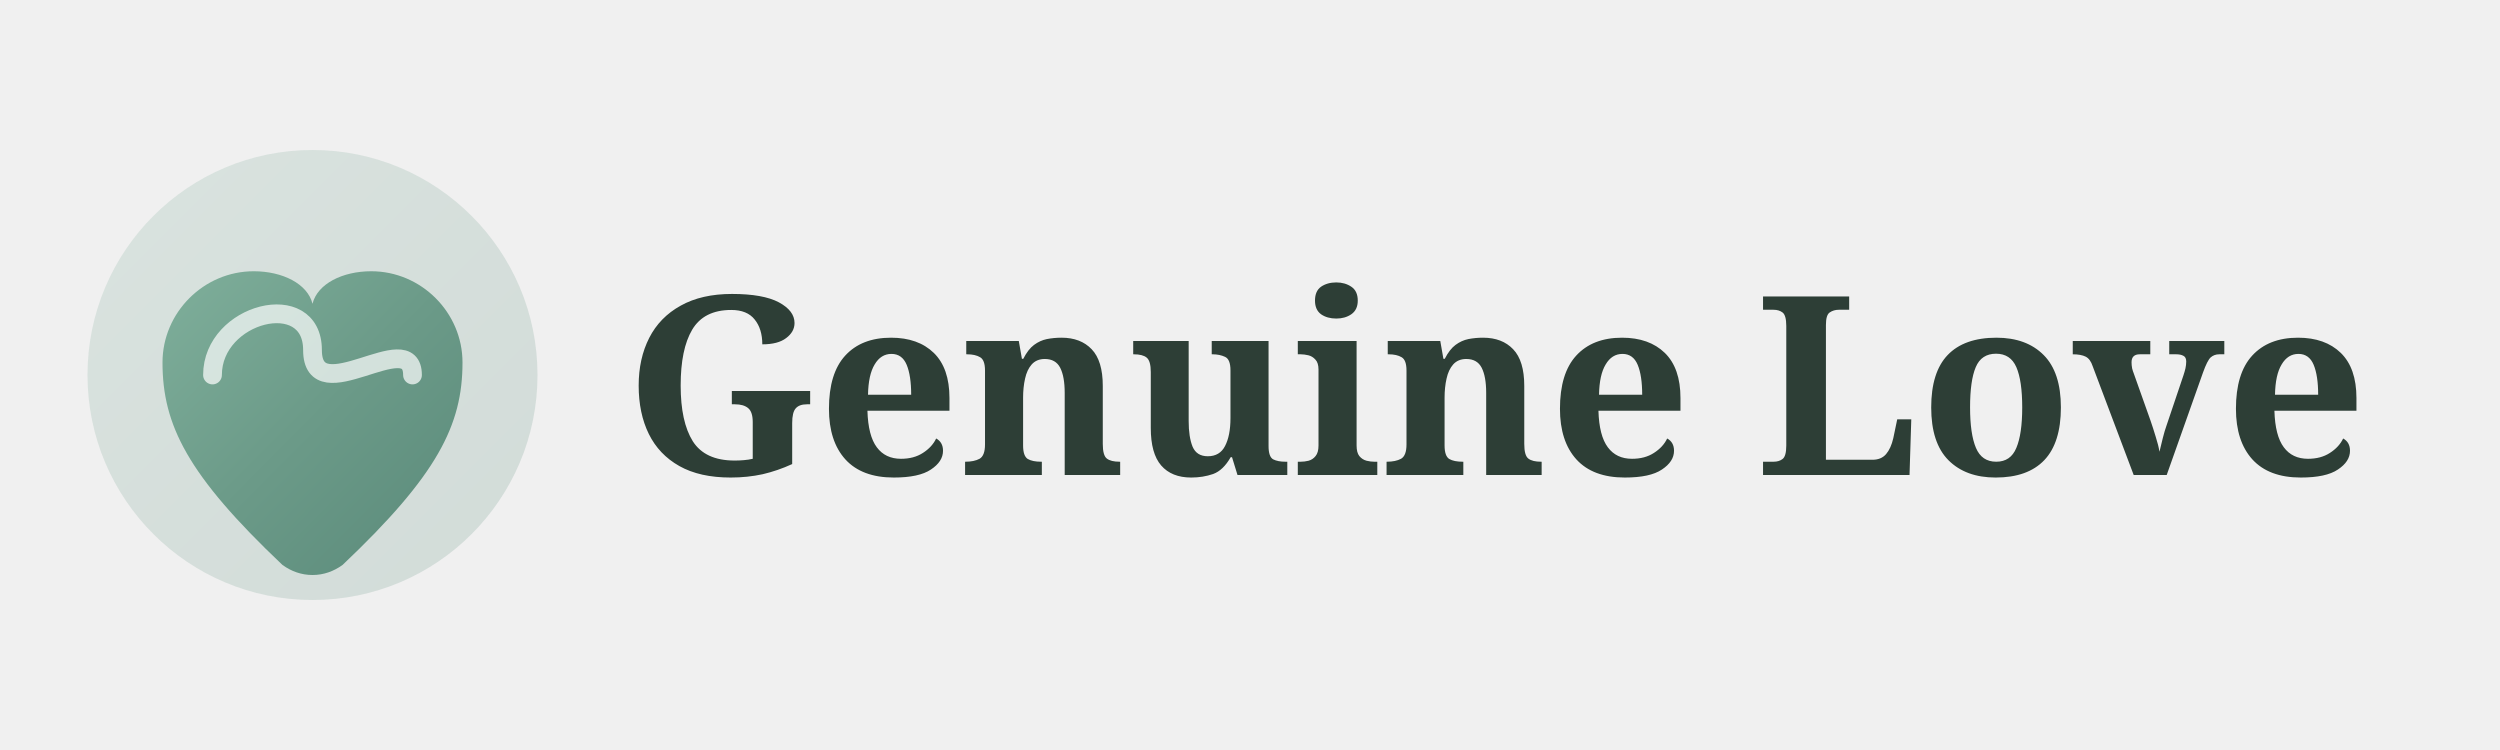
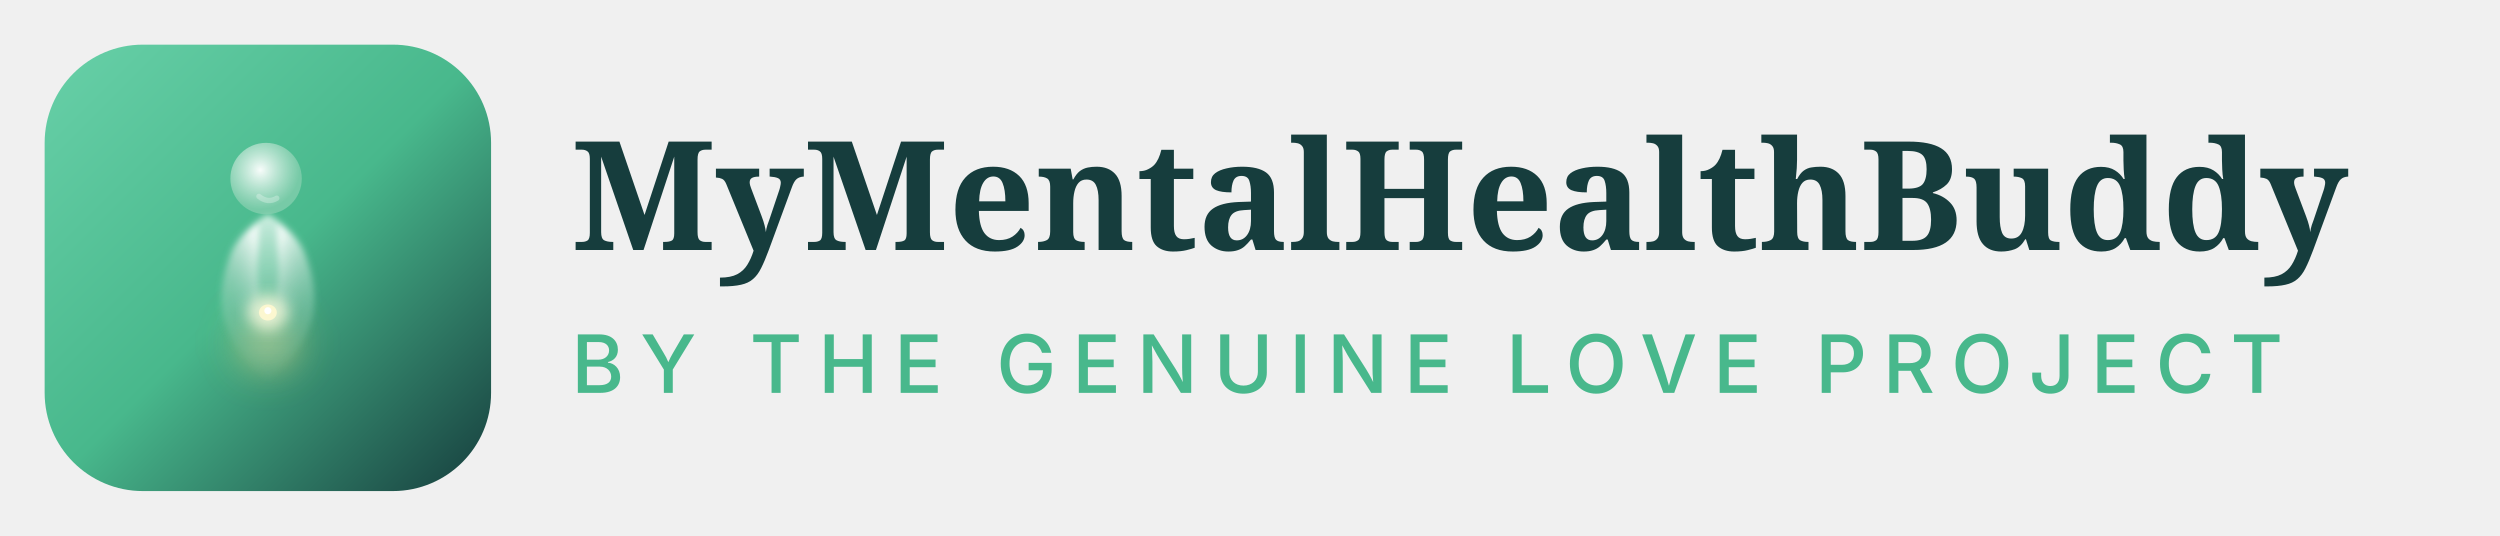
- <svg xmlns="http://www.w3.org/2000/svg" viewBox="0 0 200 60" width="200" height="60">
+ <svg xmlns="http://www.w3.org/2000/svg" viewBox="0 0 280 60" width="280" height="60">
  <defs>
-     <linearGradient id="logoGrad" x1="0%" y1="0%" x2="100%" y2="100%">
-       <stop offset="0%" style="stop-color:#7FAF9B" />
-       <stop offset="50%" style="stop-color:#6B9A88" />
-       <stop offset="100%" style="stop-color:#5A8A7A" />
+     <linearGradient id="lbg" x1="0%" y1="0%" x2="100%" y2="100%">
+       <stop offset="0%" stop-color="#68d0a8" />
+       <stop offset="50%" stop-color="#48b88c" />
+       <stop offset="100%" stop-color="#163d3d" />
    </linearGradient>
+     <radialGradient id="lglow" cx="50%" cy="62%" r="20%">
+       <stop offset="0%" stop-color="#ffffff" stop-opacity="0.95" />
+       <stop offset="50%" stop-color="#ffd860" stop-opacity="0.48" />
+       <stop offset="100%" stop-color="#dab24c" stop-opacity="0" />
+     </radialGradient>
+     <linearGradient id="lbody" x1="50%" y1="0%" x2="50%" y2="100%">
+       <stop offset="0%" stop-color="#e0f6ec" stop-opacity="0.88" />
+       <stop offset="50%" stop-color="#a0d8c0" stop-opacity="0.50" />
+       <stop offset="100%" stop-color="#60b090" stop-opacity="0.15" />
+     </linearGradient>
+     <linearGradient id="lal" x1="80%" y1="10%" x2="20%" y2="90%">
+       <stop offset="0%" stop-color="#ffffff" stop-opacity="0.76" />
+       <stop offset="100%" stop-color="#60b090" stop-opacity="0.12" />
+     </linearGradient>
+     <linearGradient id="lar" x1="20%" y1="10%" x2="80%" y2="90%">
+       <stop offset="0%" stop-color="#ffffff" stop-opacity="0.72" />
+       <stop offset="100%" stop-color="#60b090" stop-opacity="0.10" />
+     </linearGradient>
+     <radialGradient id="lh" cx="42%" cy="38%" r="55%">
+       <stop offset="0%" stop-color="#ffffff" stop-opacity="0.96" />
+       <stop offset="100%" stop-color="#88d0b0" stop-opacity="0.72" />
+     </radialGradient>
+     <filter id="ls" x="-8%" y="-8%" width="116%" height="116%">
+       <feGaussianBlur in="SourceGraphic" stdDeviation="0.35" />
+     </filter>
+     <filter id="lg" x="-50%" y="-50%" width="200%" height="200%">
+       <feGaussianBlur in="SourceGraphic" stdDeviation="2" />
+     </filter>
+     <filter id="lc" x="-30%" y="-30%" width="160%" height="160%">
+       <feGaussianBlur in="SourceGraphic" stdDeviation="0.8" />
+     </filter>
  </defs>
-   <g transform="translate(5, 10)">
-     <circle cx="20" cy="20" r="18" fill="url(#logoGrad)" opacity="0.2" />
-     <path d="M20 36c-0.9 0-1.7-.3-2.4-.8C10 28 8 24 8 19c0-4 3.3-7.3 7.3-7.3 2.3 0 4.3 1 4.7 2.6.4-1.6 2.4-2.6 4.7-2.6 4 0 7.3 3.3 7.3 7.3 0 5-2 9-9.6 16.2-.7.5-1.5.8-2.4.8z" fill="url(#logoGrad)" />
-     <path d="M12 20c0-5 8-7 8-2s8-2 8 2" stroke="#fff" stroke-width="1.5" fill="none" opacity="0.7" stroke-linecap="round" />
+   <g transform="translate(5, 5)">
+     <rect width="50" height="50" rx="11" fill="url(#lbg)" />
+     <ellipse cx="25" cy="31" rx="11" ry="10" fill="url(#lglow)" filter="url(#lg)" />
+     <g filter="url(#ls)">
+       <path d="M25,19 C24,19.5 22,21 21,23 C20,25.5 19.5,28 20,30.5 C20.5,32.5 21.5,34 23,35.5 C24,36.5 24.8,37 25,37.5 C25.2,37 26,36.5 27,35.5 C28.5,34 29.5,32.5 30,30.5 C30.5,28 30,25.5 29,23 C28,21 26,19.5 25,19Z" fill="url(#lbody)" />
+       <path d="M24,20 C23,20.5 21.5,22 20.8,24 C20,26 20,28 20.5,29.5 C21,31 22,31.5 22.8,31 C23.5,30.5 24,29.5 24,28.5 C24,27.5 23.8,26.5 23.8,25 C23.8,24 24,22 24,20Z" fill="url(#lal)" />
+       <path d="M26,20 C27,20.5 28.5,22 29.2,24 C30,26 30,28 29.5,29.5 C29,31 28,31.5 27.2,31 C26.5,30.5 26,29.5 26,28.5 C26,27.5 26.2,26.5 26.2,25 C26.2,24 26,22 26,20Z" fill="url(#lar)" />
+     </g>
+     <circle cx="24.8" cy="15" r="4" fill="url(#lh)" />
+     <path d="M24,17 Q25,17.8 26,17.2" fill="none" stroke="rgba(255,255,255,0.28)" stroke-width="0.6" stroke-linecap="round" />
+     <ellipse cx="25" cy="30" rx="2.2" ry="2" fill="#fffbe0" opacity="0.78" filter="url(#lc)" />
+     <ellipse cx="25" cy="30" rx="1" ry="0.9" fill="#fff8d0" opacity="0.90" />
+     <circle cx="25" cy="29.8" r="0.4" fill="#ffffff" opacity="0.95" />
  </g>
-   <text x="50" y="38" font-family="Playfair Display, Georgia, serif" font-size="20" font-weight="600" fill="#2D3E36">
-     Genuine Love
-   </text>
+   <text x="64" y="28" font-family="'Playfair Display', Georgia, serif" font-size="17" font-weight="700" fill="#163d3d">MyMentalHealthBuddy</text>
+   <text x="64" y="44" font-family="'Inter', sans-serif" font-size="9" font-weight="500" fill="#48b88c" letter-spacing="1.8">BY THE GENUINE LOVE PROJECT</text>
</svg>
